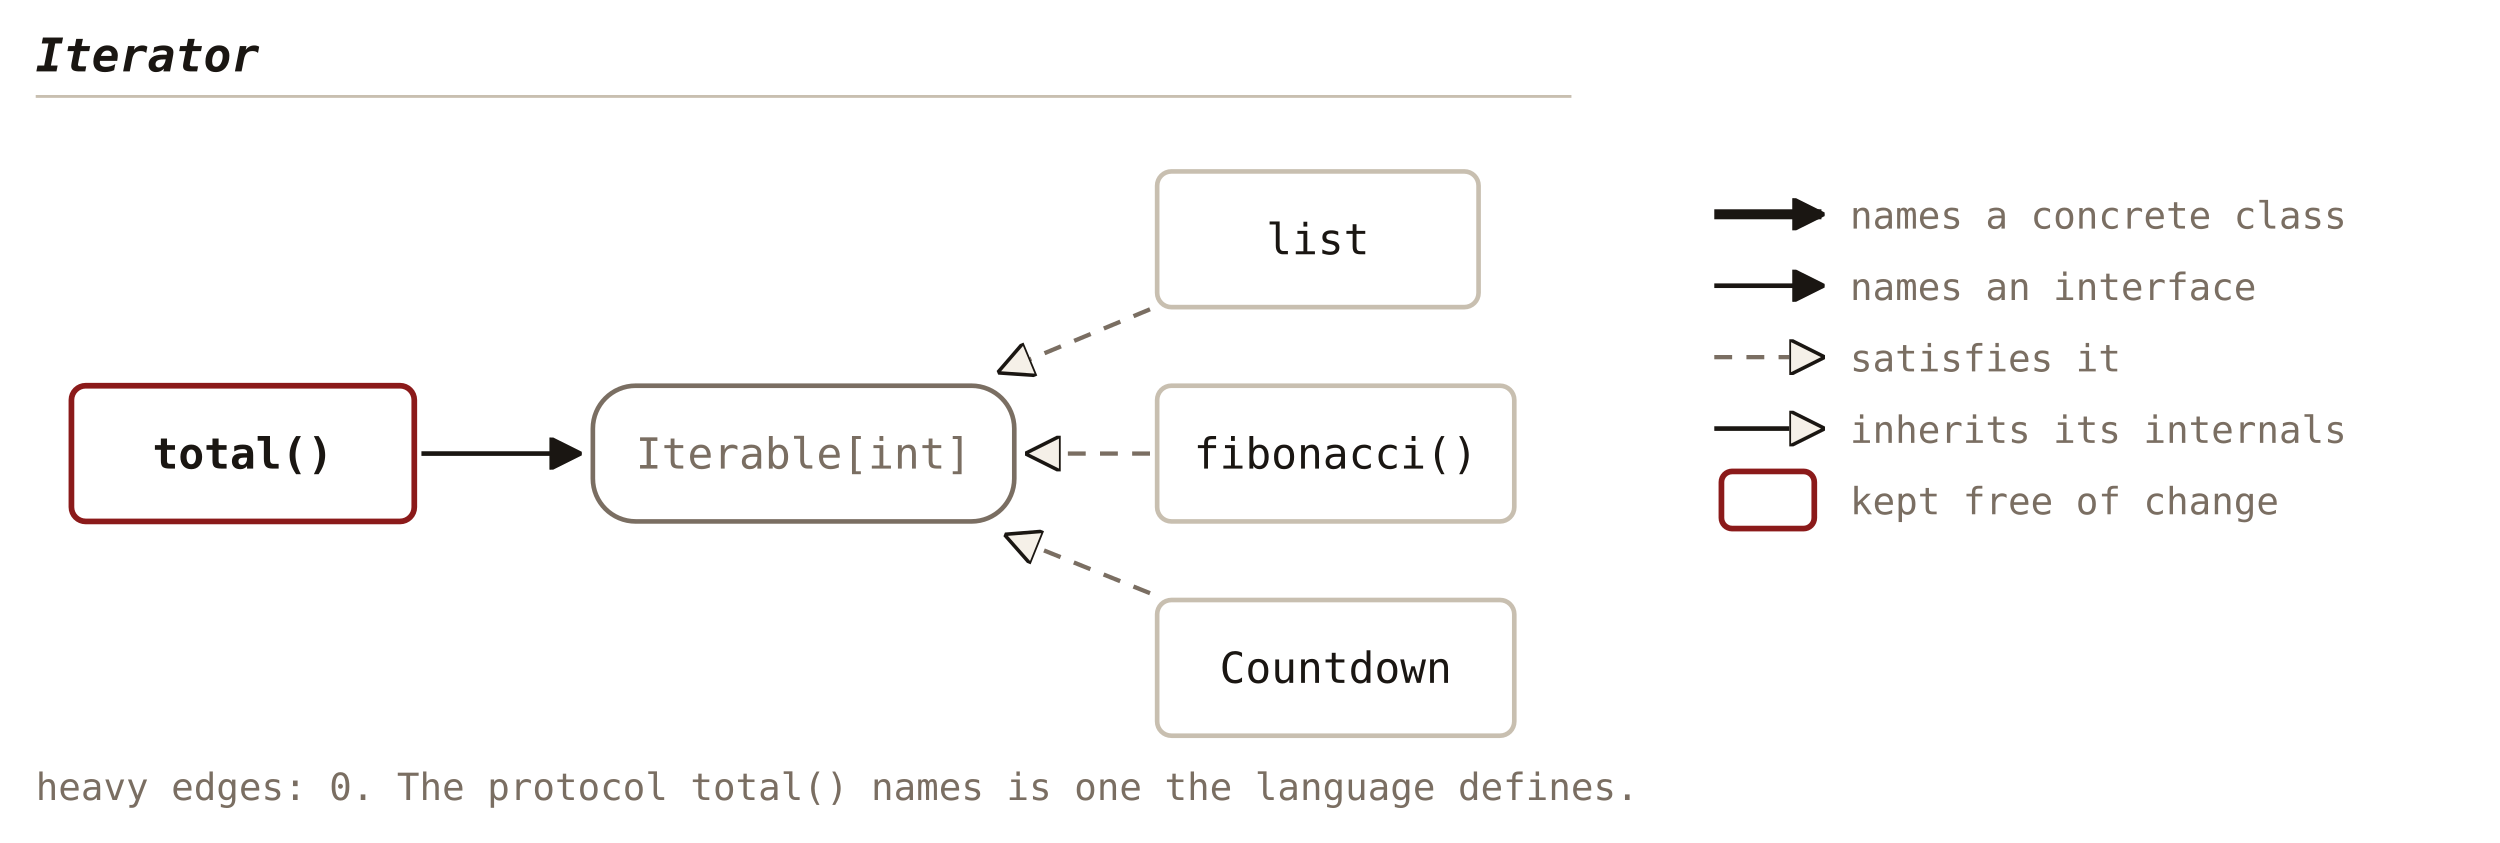
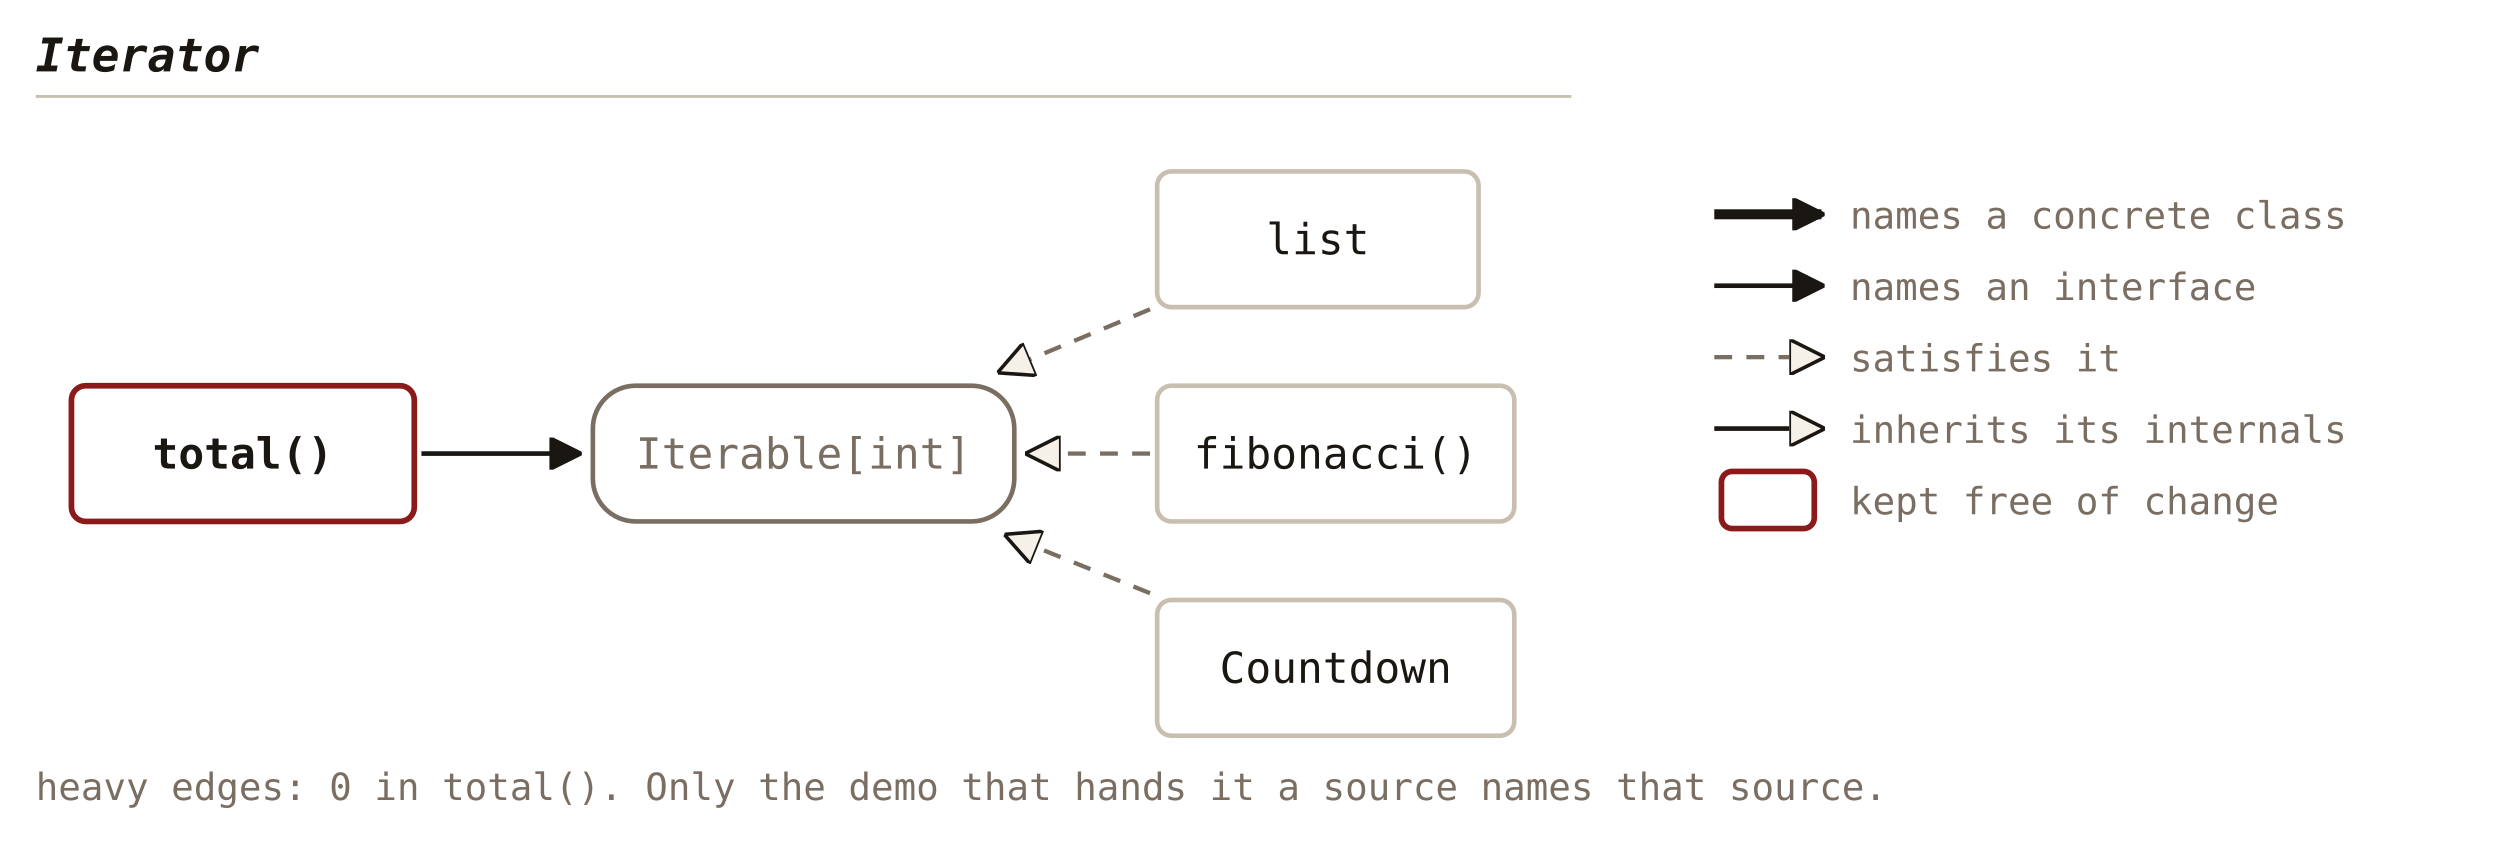
<svg xmlns="http://www.w3.org/2000/svg" viewBox="0 0 700 236" font-family="'JetBrains Mono', Consolas, monospace">
  <defs>
    <marker id="c23-solid" viewBox="0 0 10 10" refX="9" refY="5" markerWidth="9" markerHeight="9" orient="auto" markerUnits="userSpaceOnUse">
      <path d="M0,0 L10,5 L0,10 Z" fill="#1a1612" stroke="#1a1612" stroke-width="1" />
    </marker>
    <marker id="c23-hollow" viewBox="0 0 10 10" refX="9" refY="5" markerWidth="10" markerHeight="10" orient="auto" markerUnits="userSpaceOnUse">
      <path d="M0,0 L10,5 L0,10 Z" fill="#f5f0e8" stroke="#1a1612" stroke-width="1" />
    </marker>
  </defs>
  <text x="10" y="20" font-size="13" font-weight="bold" font-style="italic" fill="#1a1612" text-anchor="start">Iterator</text>
  <line x1="10" y1="27" x2="440" y2="27" stroke="#c8bfb0" stroke-width="0.8" />
  <rect x="20" y="108" width="96" height="38" fill="none" stroke="#8b1a1a" stroke-width="1.6" rx="4" />
  <text x="68.0" y="131.2" font-size="12" font-weight="bold" fill="#1a1612" text-anchor="middle">total()</text>
  <rect x="166" y="108" width="118" height="38" fill="none" stroke="#7a6e62" stroke-width="1.3" rx="12" />
  <text x="225.0" y="131.2" font-size="12" fill="#7a6e62" text-anchor="middle">Iterable[int]</text>
  <rect x="324" y="48" width="90" height="38" fill="none" stroke="#c8bfb0" stroke-width="1.3" rx="4" />
  <text x="369.0" y="71.2" font-size="12" fill="#1a1612" text-anchor="middle">list</text>
  <rect x="324" y="108" width="100" height="38" fill="none" stroke="#c8bfb0" stroke-width="1.3" rx="4" />
  <text x="374.0" y="131.2" font-size="12" fill="#1a1612" text-anchor="middle">fibonacci()</text>
  <rect x="324" y="168" width="100" height="38" fill="none" stroke="#c8bfb0" stroke-width="1.3" rx="4" />
  <text x="374.0" y="191.2" font-size="12" fill="#1a1612" text-anchor="middle">Countdown</text>
  <line x1="118.0" y1="127.0" x2="162.0" y2="127.0" stroke="#1a1612" stroke-width="1.3" marker-end="url(#c23-solid)" />
  <line x1="322.0" y1="86.6" x2="280.2" y2="104.0" stroke="#7a6e62" stroke-width="1.2" stroke-dasharray="5,4" marker-end="url(#c23-hollow)" />
  <line x1="322.0" y1="127.0" x2="288.0" y2="127.0" stroke="#7a6e62" stroke-width="1.2" stroke-dasharray="5,4" marker-end="url(#c23-hollow)" />
  <line x1="322.0" y1="166.1" x2="282.1" y2="150.0" stroke="#7a6e62" stroke-width="1.2" stroke-dasharray="5,4" marker-end="url(#c23-hollow)" />
-   <text x="10" y="224" font-size="10.5" fill="#7a6e62" text-anchor="start">heavy edges: 0. The protocol total() names is one the language defines.</text>
+   <text x="10" y="224" font-size="10.5" fill="#7a6e62" text-anchor="start">heavy edges: 0 in total(). Only the demo that hands it a source names that source.</text>
  <line x1="480" y1="60" x2="510" y2="60" stroke="#1a1612" stroke-width="2.8" marker-end="url(#c23-solid)" />
  <text x="518" y="64" font-size="10.5" fill="#7a6e62" text-anchor="start">names a concrete class</text>
  <line x1="480" y1="80" x2="510" y2="80" stroke="#1a1612" stroke-width="1.3" marker-end="url(#c23-solid)" />
  <text x="518" y="84" font-size="10.5" fill="#7a6e62" text-anchor="start">names an interface</text>
  <line x1="480" y1="100" x2="510" y2="100" stroke="#7a6e62" stroke-width="1.2" stroke-dasharray="5,4" marker-end="url(#c23-hollow)" />
  <text x="518" y="104" font-size="10.5" fill="#7a6e62" text-anchor="start">satisfies it</text>
  <line x1="480" y1="120" x2="510" y2="120" stroke="#1a1612" stroke-width="1.3" marker-end="url(#c23-hollow)" />
  <text x="518" y="124" font-size="10.5" fill="#7a6e62" text-anchor="start">inherits its internals</text>
  <rect x="482" y="132" width="26" height="16" fill="none" stroke="#8b1a1a" stroke-width="1.6" rx="3" />
  <text x="518" y="144" font-size="10.5" fill="#7a6e62" text-anchor="start">kept free of change</text>
</svg>
